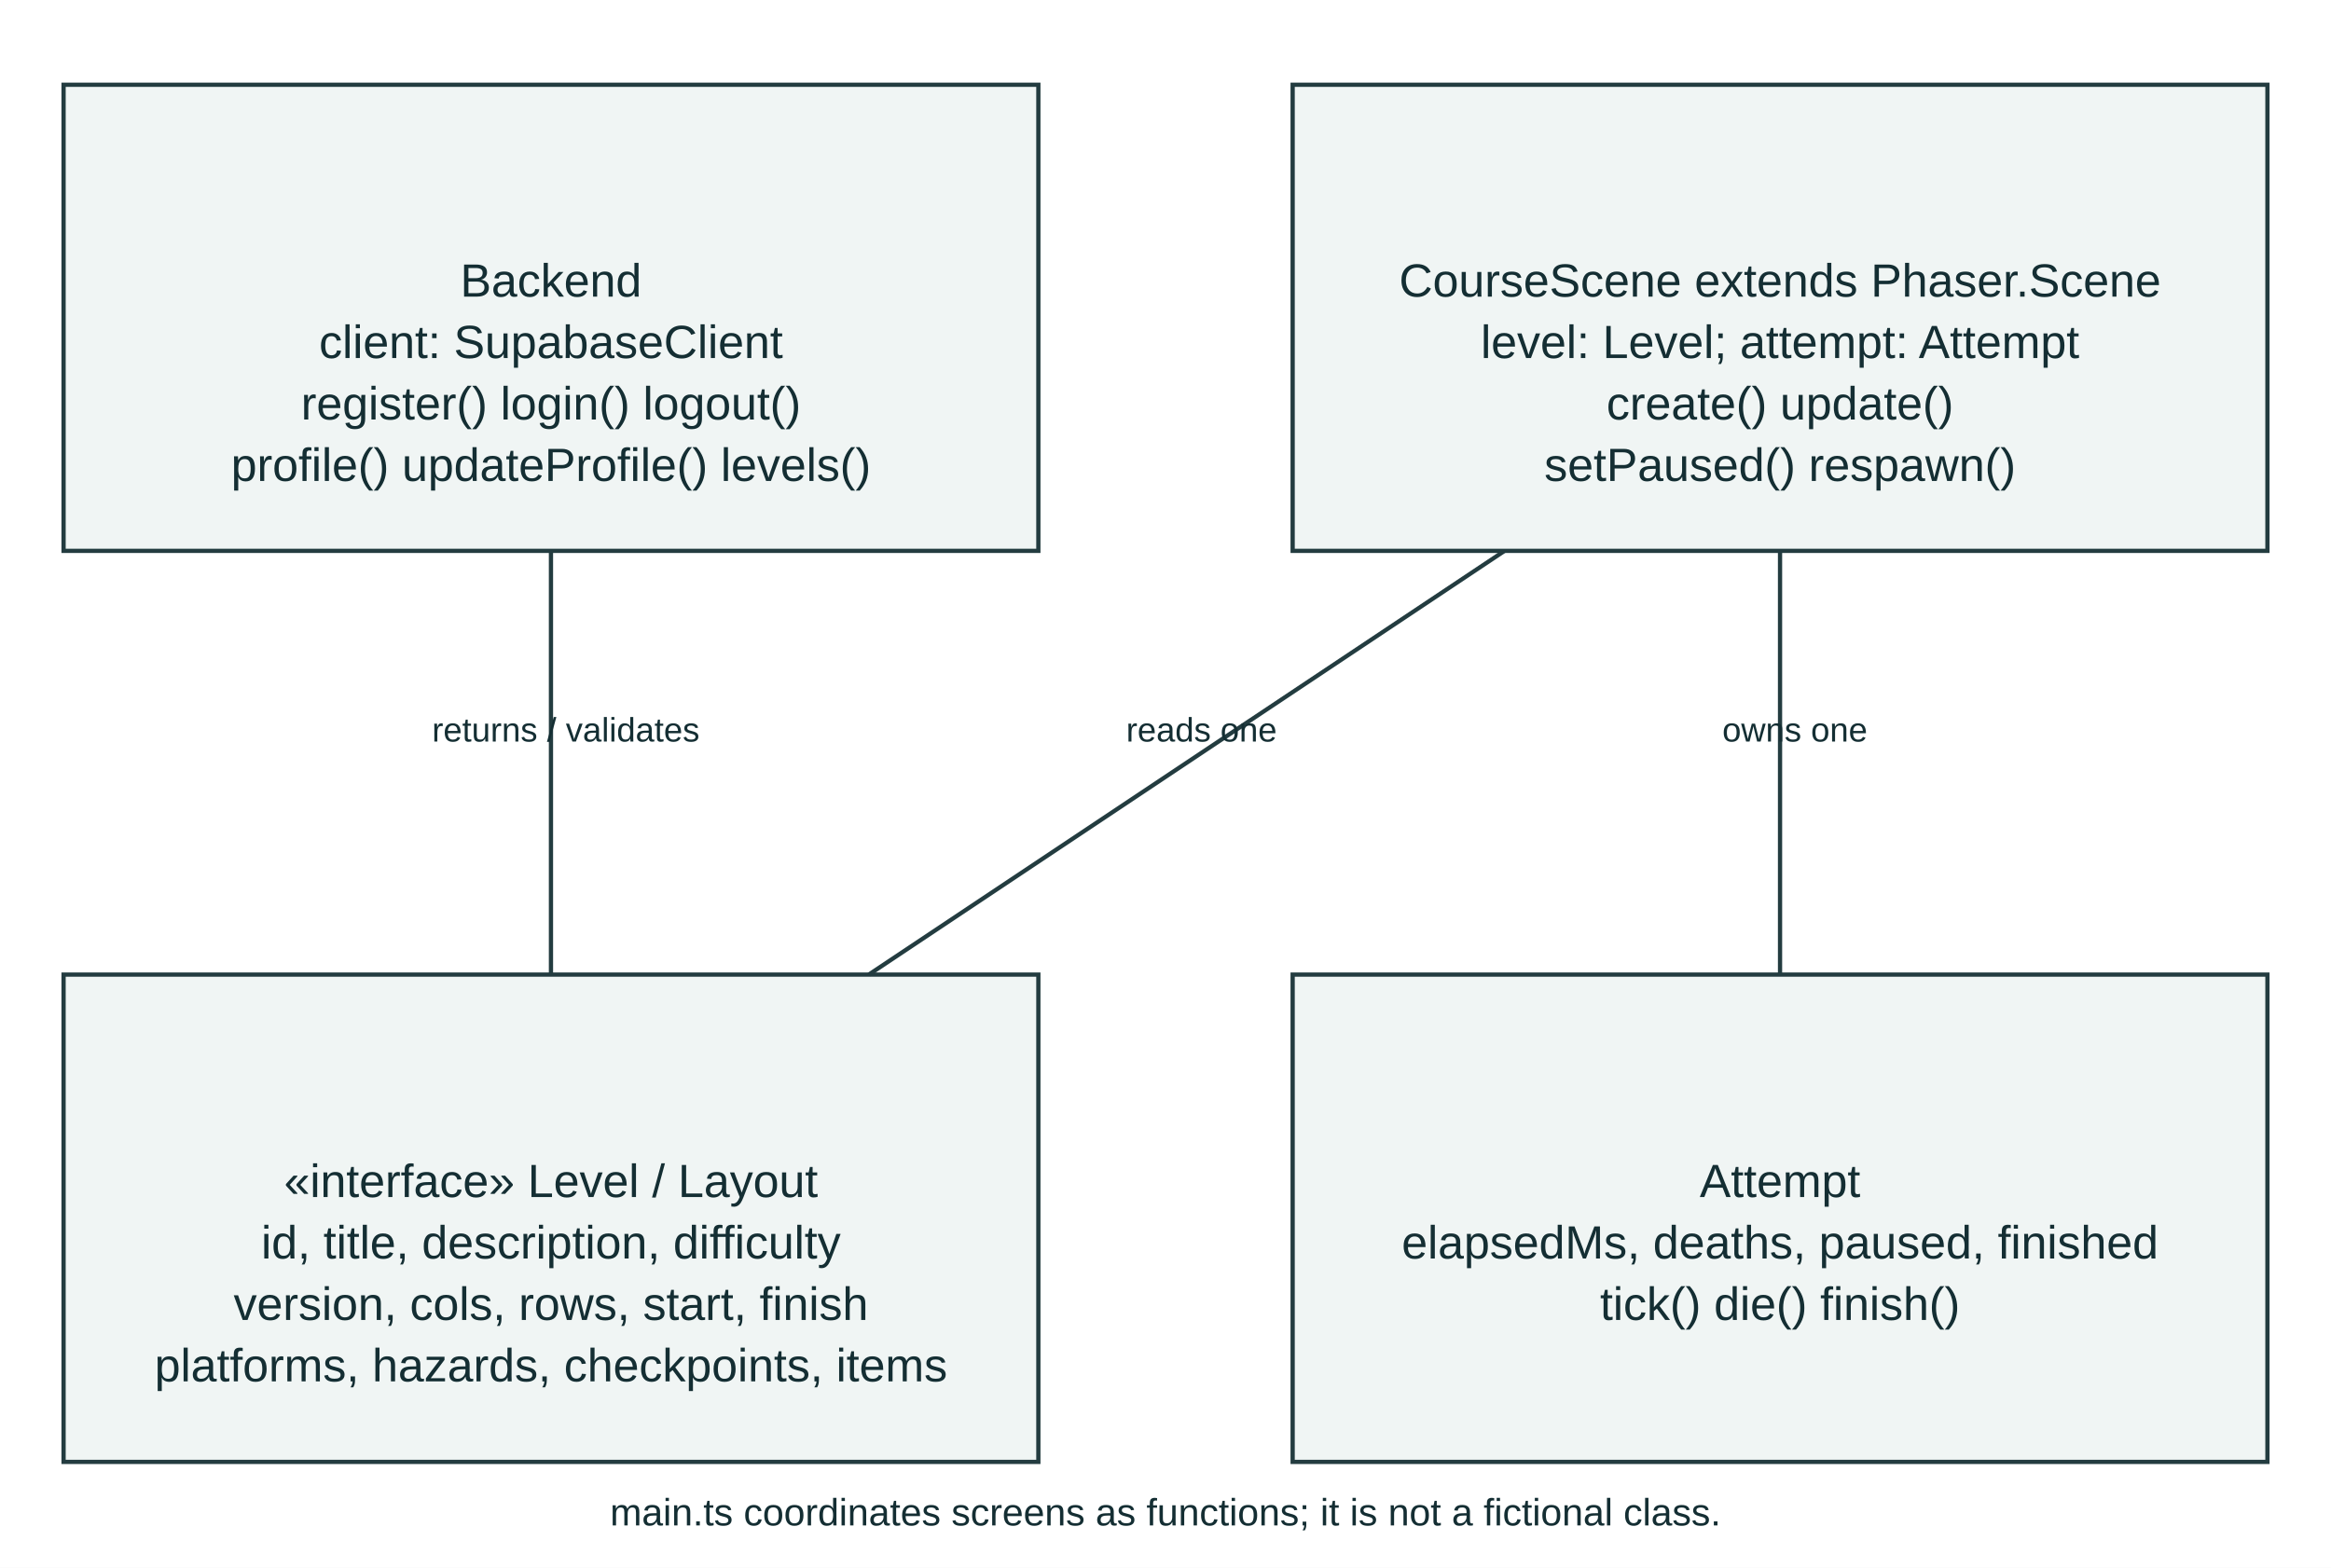
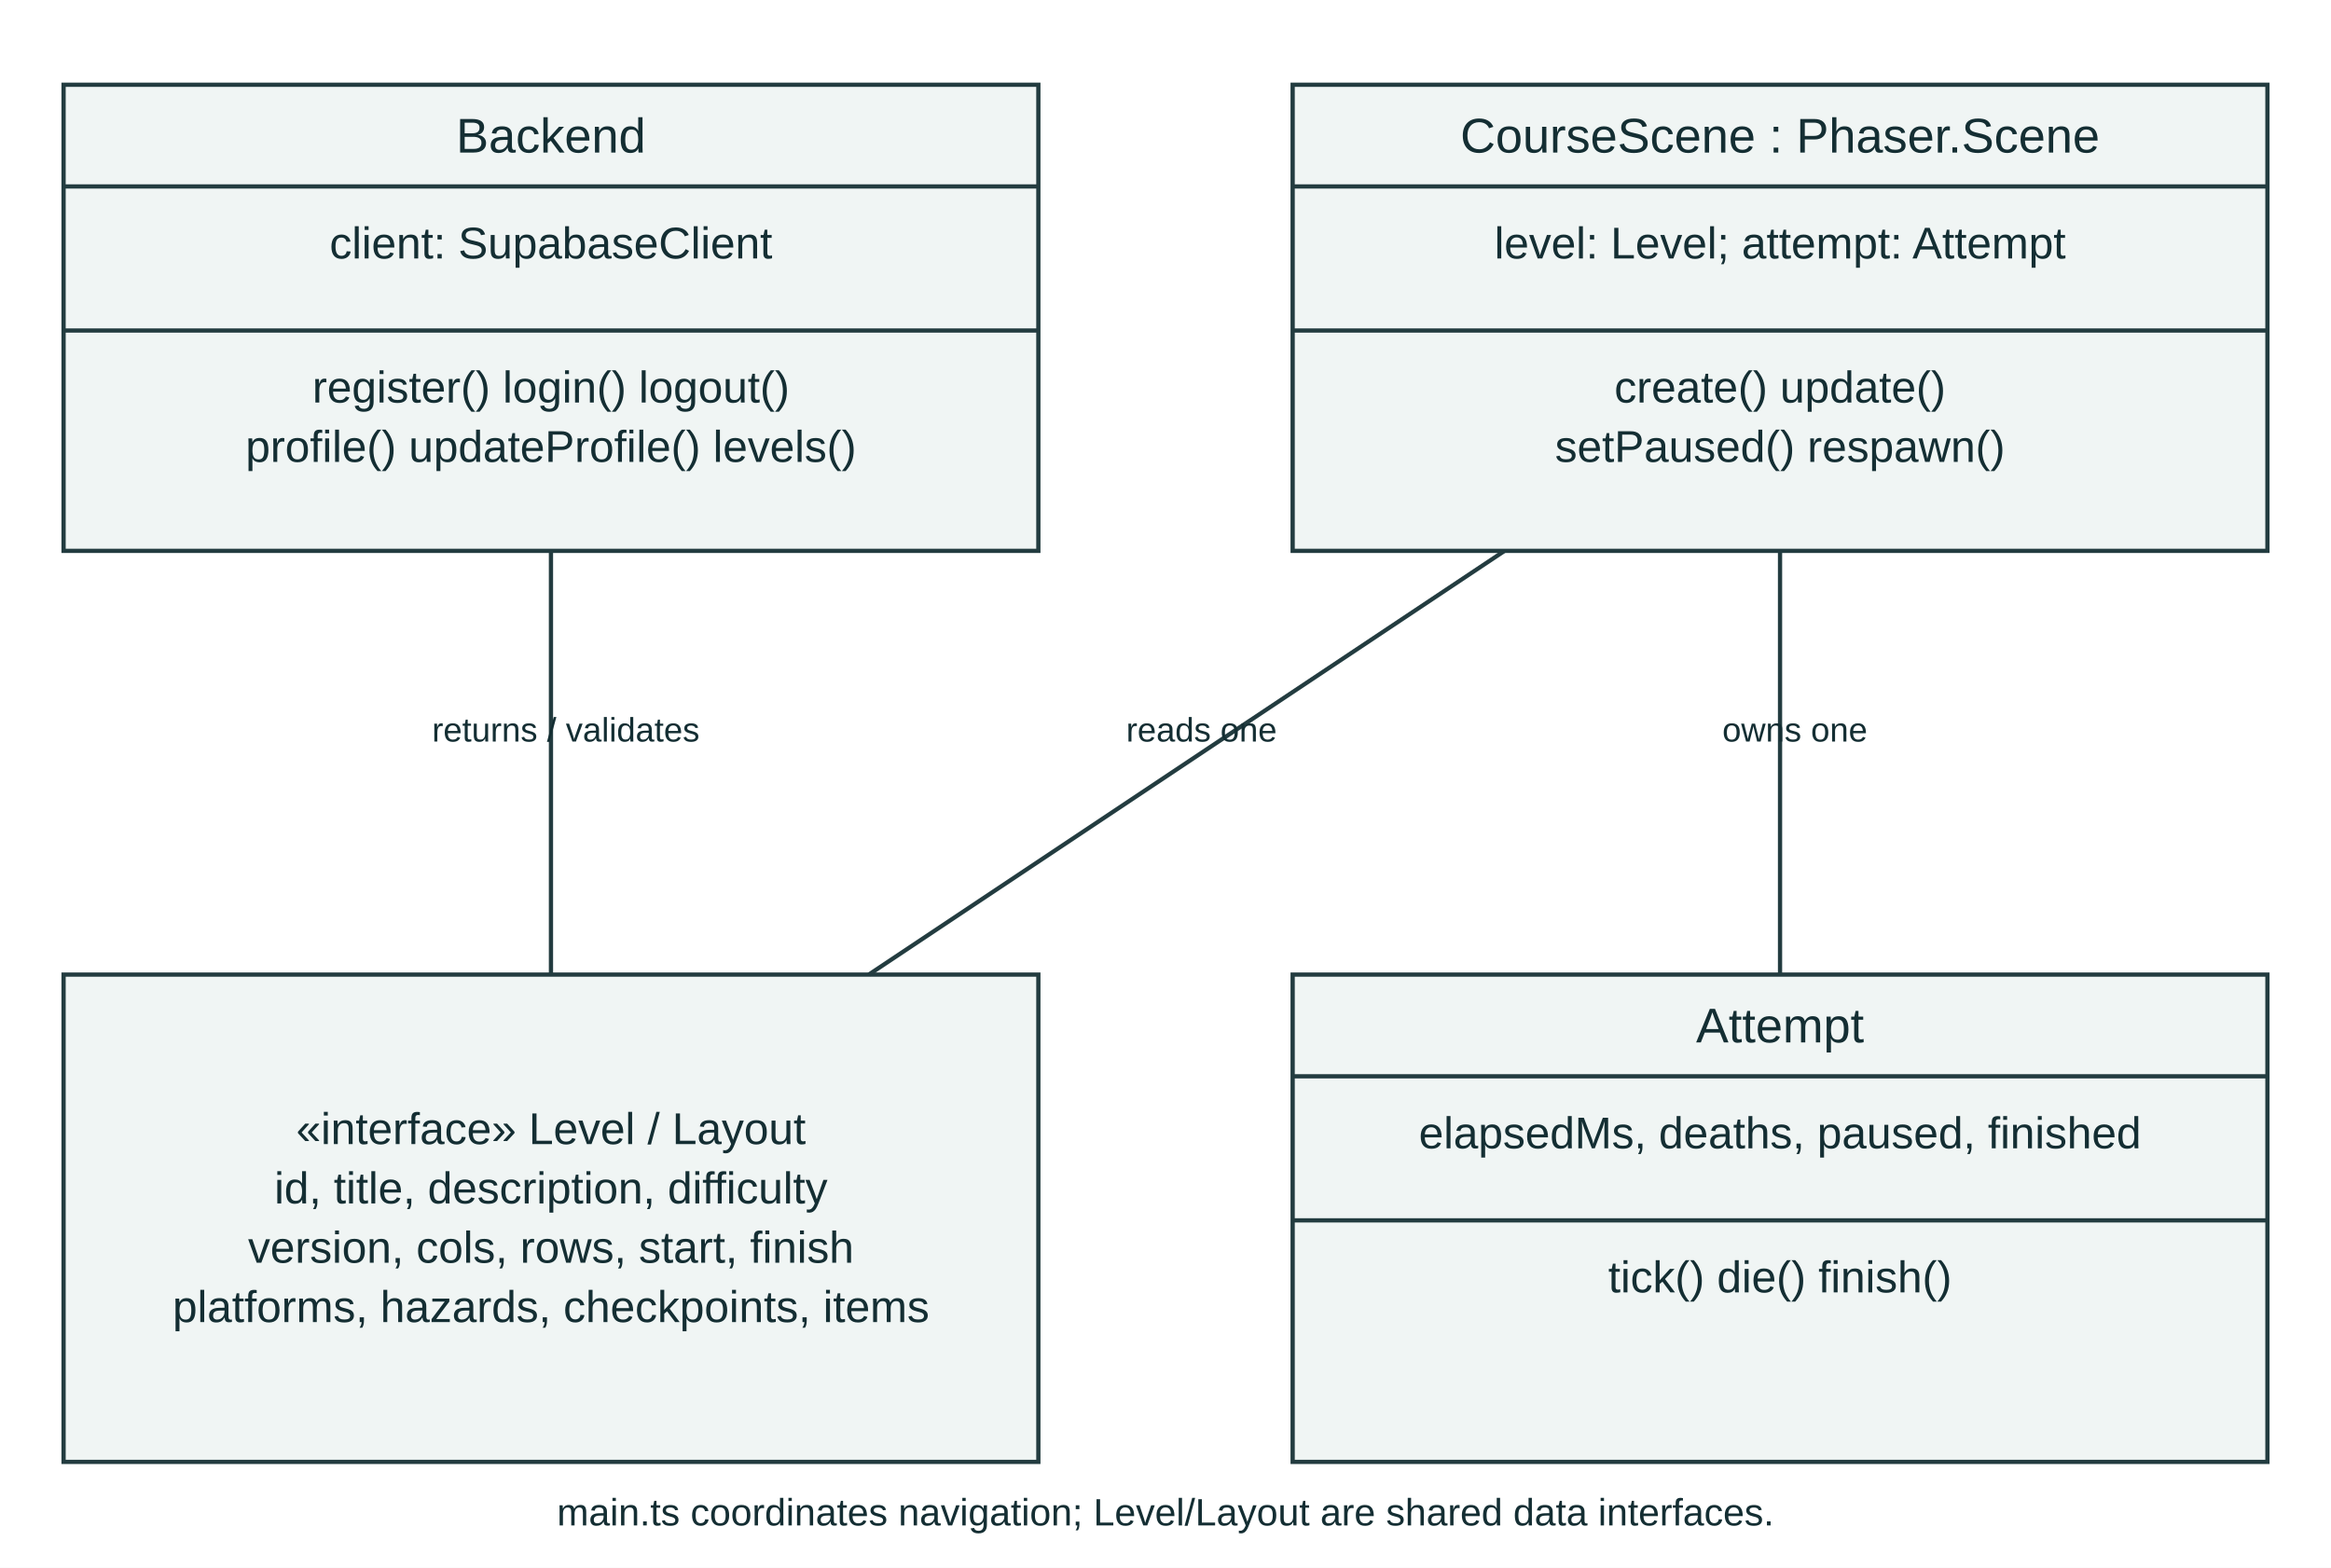
<svg xmlns="http://www.w3.org/2000/svg" width="1100" height="740" viewBox="0 0 1100 740">
  <defs>
    <marker id="arrow" markerWidth="10" markerHeight="10" refX="9" refY="5" orient="auto">
      <path d="M0 0 L10 5 L0 10" fill="none" stroke="#233c40" stroke-width="1.4" />
    </marker>
  </defs>
  <rect width="100%" height="100%" fill="white" />
  <rect x="30" y="40" width="460" height="220" fill="#f0f5f4" stroke="#233c40" stroke-width="2" />
-   <text x="260.0" y="140.0" text-anchor="middle" font-family="Arial,sans-serif" font-size="22" fill="#142e33">Backend</text>
-   <text x="260.0" y="169.0" text-anchor="middle" font-family="Arial,sans-serif" font-size="22" fill="#142e33">client: SupabaseClient</text>
-   <text x="260.0" y="198.0" text-anchor="middle" font-family="Arial,sans-serif" font-size="22" fill="#142e33">register()  login()  logout()</text>
-   <text x="260.0" y="227.0" text-anchor="middle" font-family="Arial,sans-serif" font-size="22" fill="#142e33">profile()  updateProfile()  levels()</text>
+   <text x="260.0" y="157.333" text-anchor="middle" font-family="Arial,sans-serif" font-size="22" fill="#142e33" />
+   <text x="260.0" y="72" text-anchor="middle" font-family="Arial,sans-serif" font-size="23" fill="#142e33">Backend</text>
+   <path d="M30 88 L490 88" fill="none" stroke="#233c40" stroke-width="2" />
+   <text x="260.0" y="122" text-anchor="middle" font-family="Arial,sans-serif" font-size="21" fill="#142e33">client: SupabaseClient</text>
+   <path d="M30 156 L490 156" fill="none" stroke="#233c40" stroke-width="2" />
+   <text x="260.0" y="190" text-anchor="middle" font-family="Arial,sans-serif" font-size="21" fill="#142e33">register()  login()  logout()</text>
+   <text x="260.0" y="218" text-anchor="middle" font-family="Arial,sans-serif" font-size="21" fill="#142e33">profile()  updateProfile()  levels()</text>
  <rect x="610" y="40" width="460" height="220" fill="#f0f5f4" stroke="#233c40" stroke-width="2" />
-   <text x="840.0" y="140.0" text-anchor="middle" font-family="Arial,sans-serif" font-size="22" fill="#142e33">CourseScene extends Phaser.Scene</text>
-   <text x="840.0" y="169.0" text-anchor="middle" font-family="Arial,sans-serif" font-size="22" fill="#142e33">level: Level; attempt: Attempt</text>
-   <text x="840.0" y="198.0" text-anchor="middle" font-family="Arial,sans-serif" font-size="22" fill="#142e33">create()  update()</text>
-   <text x="840.0" y="227.0" text-anchor="middle" font-family="Arial,sans-serif" font-size="22" fill="#142e33">setPaused()  respawn()</text>
+   <text x="840.0" y="157.333" text-anchor="middle" font-family="Arial,sans-serif" font-size="22" fill="#142e33" />
+   <text x="840.0" y="72" text-anchor="middle" font-family="Arial,sans-serif" font-size="23" fill="#142e33">CourseScene : Phaser.Scene</text>
+   <path d="M610 88 L1070 88" fill="none" stroke="#233c40" stroke-width="2" />
+   <text x="840.0" y="122" text-anchor="middle" font-family="Arial,sans-serif" font-size="21" fill="#142e33">level: Level; attempt: Attempt</text>
+   <path d="M610 156 L1070 156" fill="none" stroke="#233c40" stroke-width="2" />
+   <text x="840.0" y="190" text-anchor="middle" font-family="Arial,sans-serif" font-size="21" fill="#142e33">create()  update()</text>
+   <text x="840.0" y="218" text-anchor="middle" font-family="Arial,sans-serif" font-size="21" fill="#142e33">setPaused()  respawn()</text>
  <rect x="30" y="460" width="460" height="230" fill="#f0f5f4" stroke="#233c40" stroke-width="2" />
-   <text x="260.0" y="565.0" text-anchor="middle" font-family="Arial,sans-serif" font-size="22" fill="#142e33">«interface» Level / Layout</text>
-   <text x="260.0" y="594.0" text-anchor="middle" font-family="Arial,sans-serif" font-size="22" fill="#142e33">id, title, description, difficulty</text>
-   <text x="260.0" y="623.0" text-anchor="middle" font-family="Arial,sans-serif" font-size="22" fill="#142e33">version, cols, rows, start, finish</text>
-   <text x="260.0" y="652.0" text-anchor="middle" font-family="Arial,sans-serif" font-size="22" fill="#142e33">platforms, hazards, checkpoints, items</text>
+   <text x="260.0" y="540.0" text-anchor="middle" font-family="Arial,sans-serif" font-size="21" fill="#142e33">«interface» Level / Layout</text>
+   <text x="260.0" y="568.0" text-anchor="middle" font-family="Arial,sans-serif" font-size="21" fill="#142e33">id, title, description, difficulty</text>
+   <text x="260.0" y="596.0" text-anchor="middle" font-family="Arial,sans-serif" font-size="21" fill="#142e33">version, cols, rows, start, finish</text>
+   <text x="260.0" y="624.0" text-anchor="middle" font-family="Arial,sans-serif" font-size="21" fill="#142e33">platforms, hazards, checkpoints, items</text>
  <rect x="610" y="460" width="460" height="230" fill="#f0f5f4" stroke="#233c40" stroke-width="2" />
-   <text x="840.0" y="565.0" text-anchor="middle" font-family="Arial,sans-serif" font-size="22" fill="#142e33">Attempt</text>
-   <text x="840.0" y="594.0" text-anchor="middle" font-family="Arial,sans-serif" font-size="22" fill="#142e33">elapsedMs, deaths, paused, finished</text>
-   <text x="840.0" y="623.0" text-anchor="middle" font-family="Arial,sans-serif" font-size="22" fill="#142e33">tick()  die()  finish()</text>
+   <text x="840.0" y="582.333" text-anchor="middle" font-family="Arial,sans-serif" font-size="22" fill="#142e33" />
+   <text x="840.0" y="492" text-anchor="middle" font-family="Arial,sans-serif" font-size="23" fill="#142e33">Attempt</text>
+   <path d="M610 508 L1070 508" fill="none" stroke="#233c40" stroke-width="2" />
+   <text x="840.0" y="542" text-anchor="middle" font-family="Arial,sans-serif" font-size="21" fill="#142e33">elapsedMs, deaths, paused, finished</text>
+   <path d="M610 576 L1070 576" fill="none" stroke="#233c40" stroke-width="2" />
+   <text x="840.0" y="610" text-anchor="middle" font-family="Arial,sans-serif" font-size="21" fill="#142e33">tick()  die()  finish()</text>
  <path d="M260 260 L260 460" fill="none" stroke="#233c40" stroke-width="2" />
  <text x="267.0" y="350.0" text-anchor="middle" font-family="Arial,sans-serif" font-size="16" fill="#142e33">returns / validates</text>
  <path d="M840 260 L840 460" fill="none" stroke="#233c40" stroke-width="2" />
  <text x="847.0" y="350.0" text-anchor="middle" font-family="Arial,sans-serif" font-size="16" fill="#142e33">owns one</text>
  <path d="M710 260 L410 460" fill="none" stroke="#233c40" stroke-width="2" />
  <text x="567.0" y="350.0" text-anchor="middle" font-family="Arial,sans-serif" font-size="16" fill="#142e33">reads one</text>
-   <text x="550" y="720" text-anchor="middle" font-family="Arial,sans-serif" font-size="18" fill="#142e33">main.ts coordinates screens as functions; it is not a fictional class.</text>
+   <text x="550" y="720" text-anchor="middle" font-family="Arial,sans-serif" font-size="18" fill="#142e33">main.ts coordinates navigation; Level/Layout are shared data interfaces.</text>
</svg>
